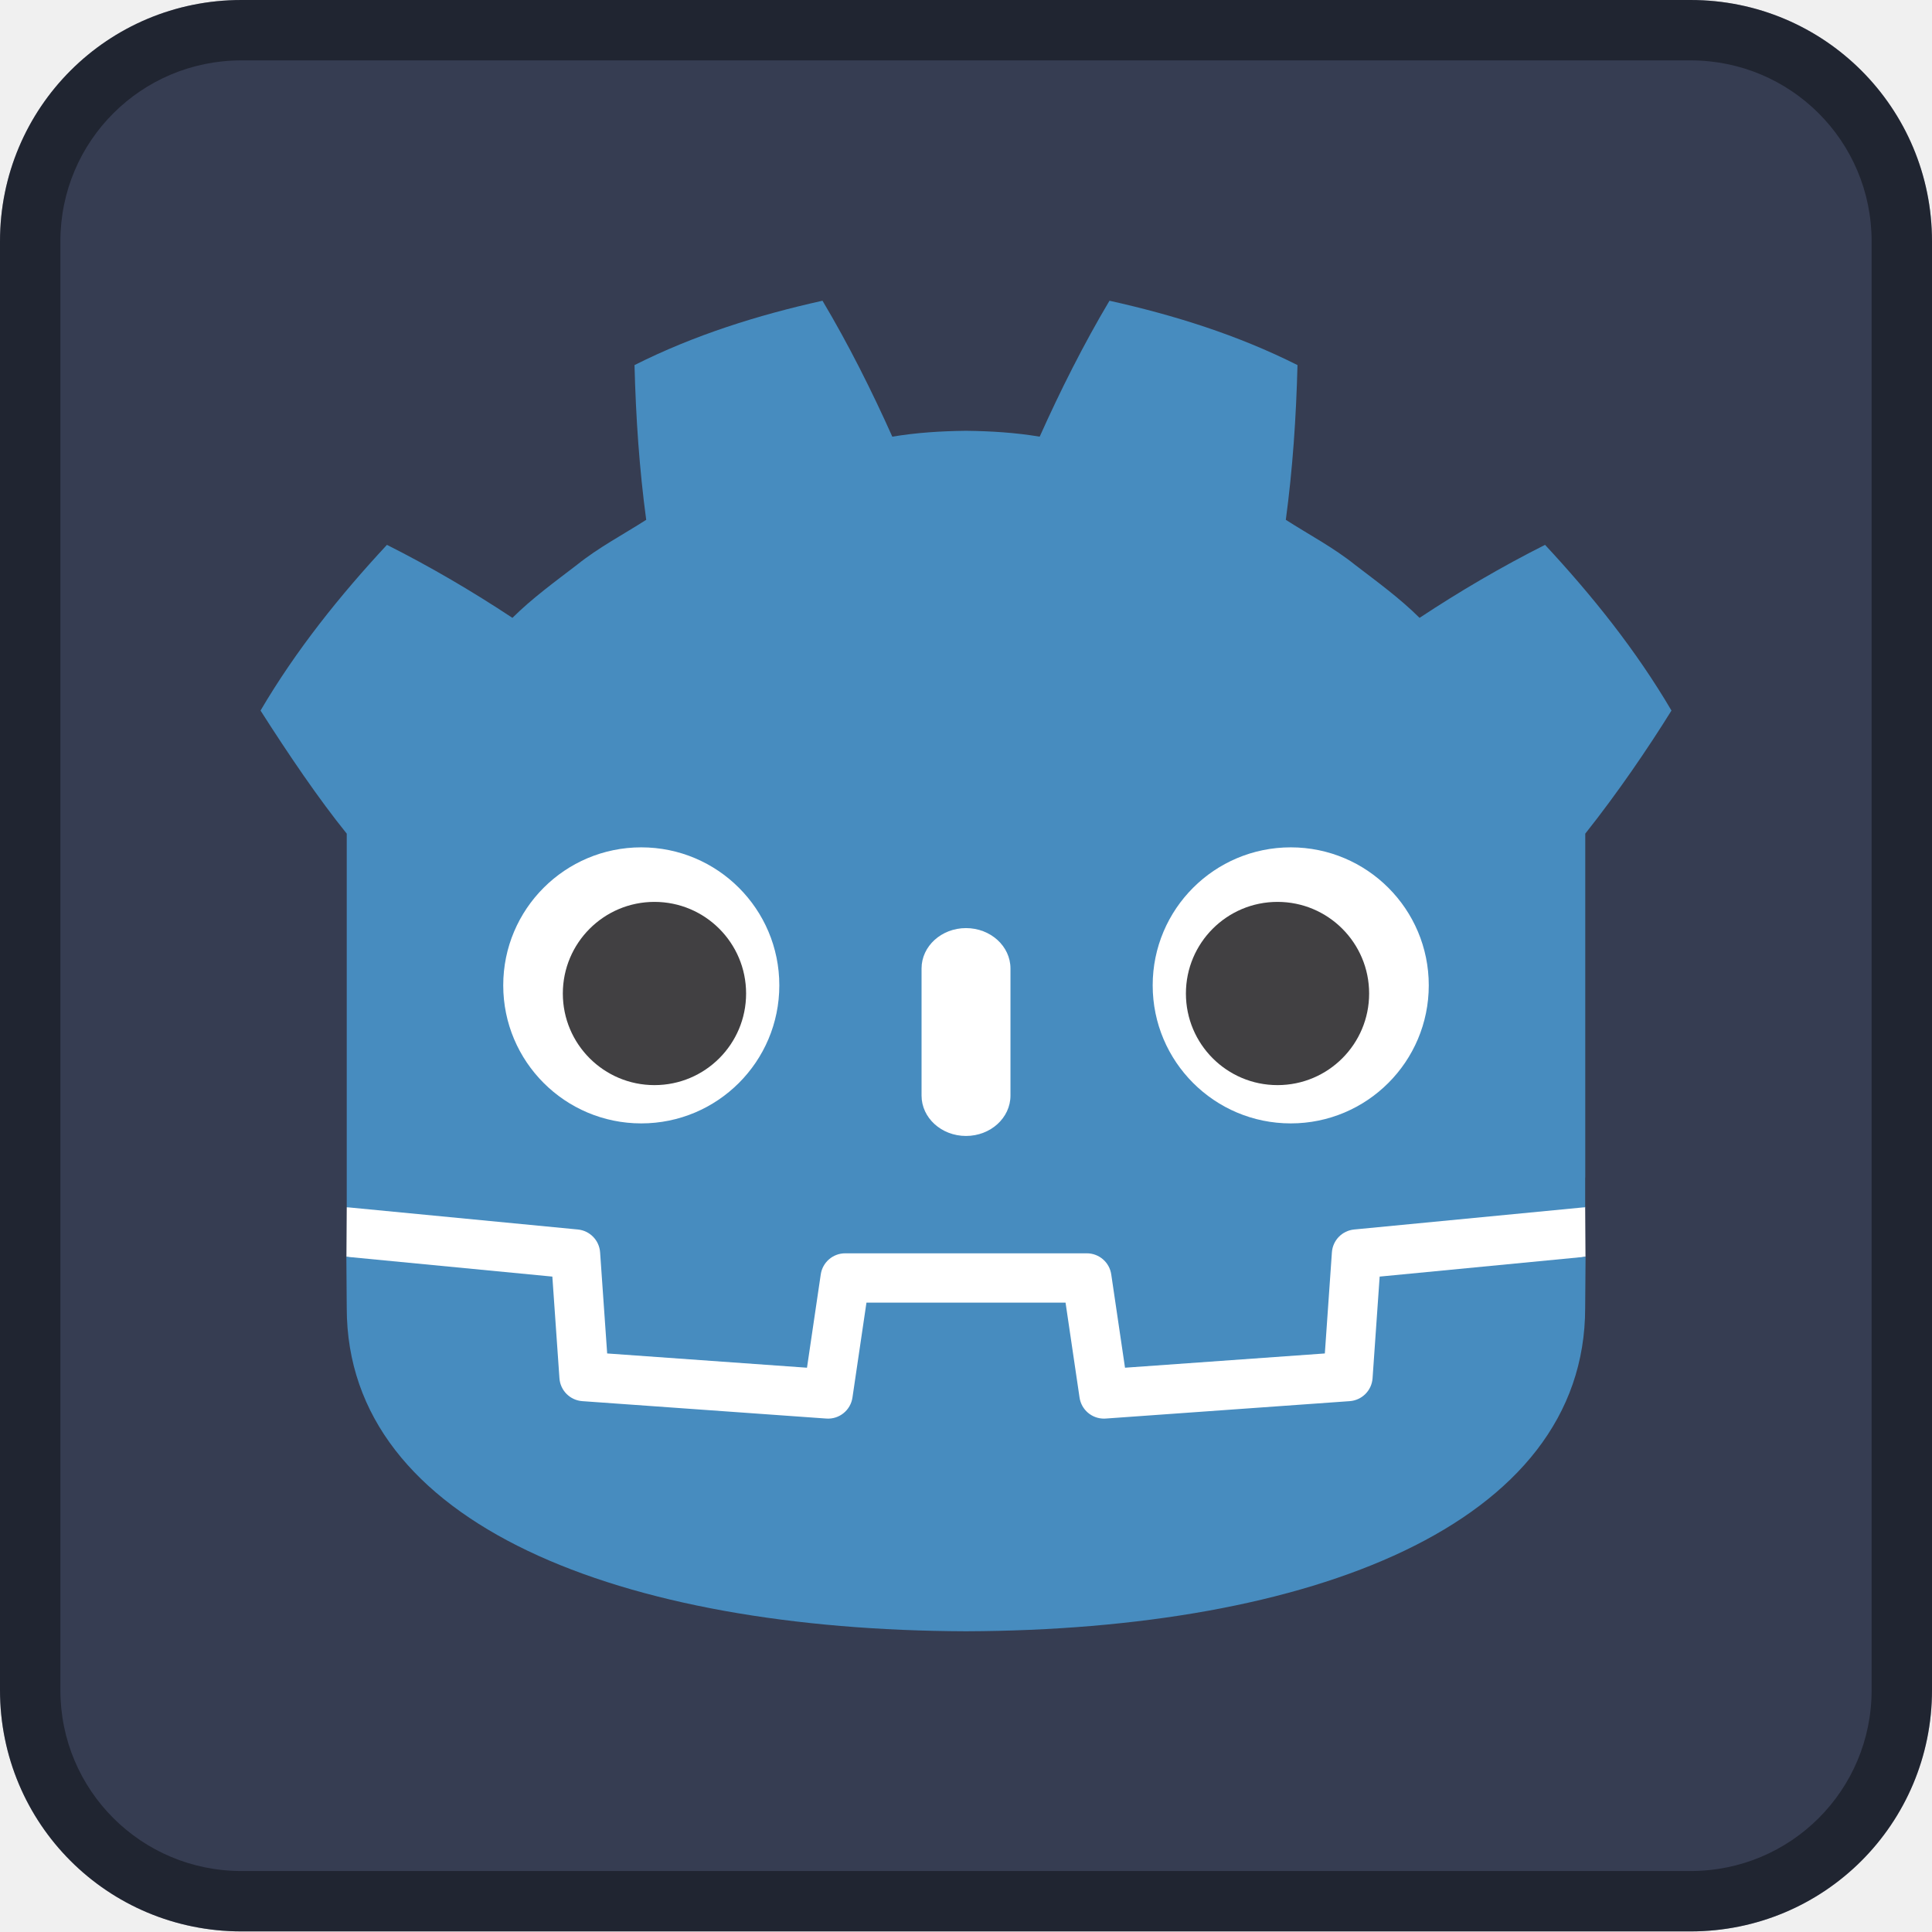
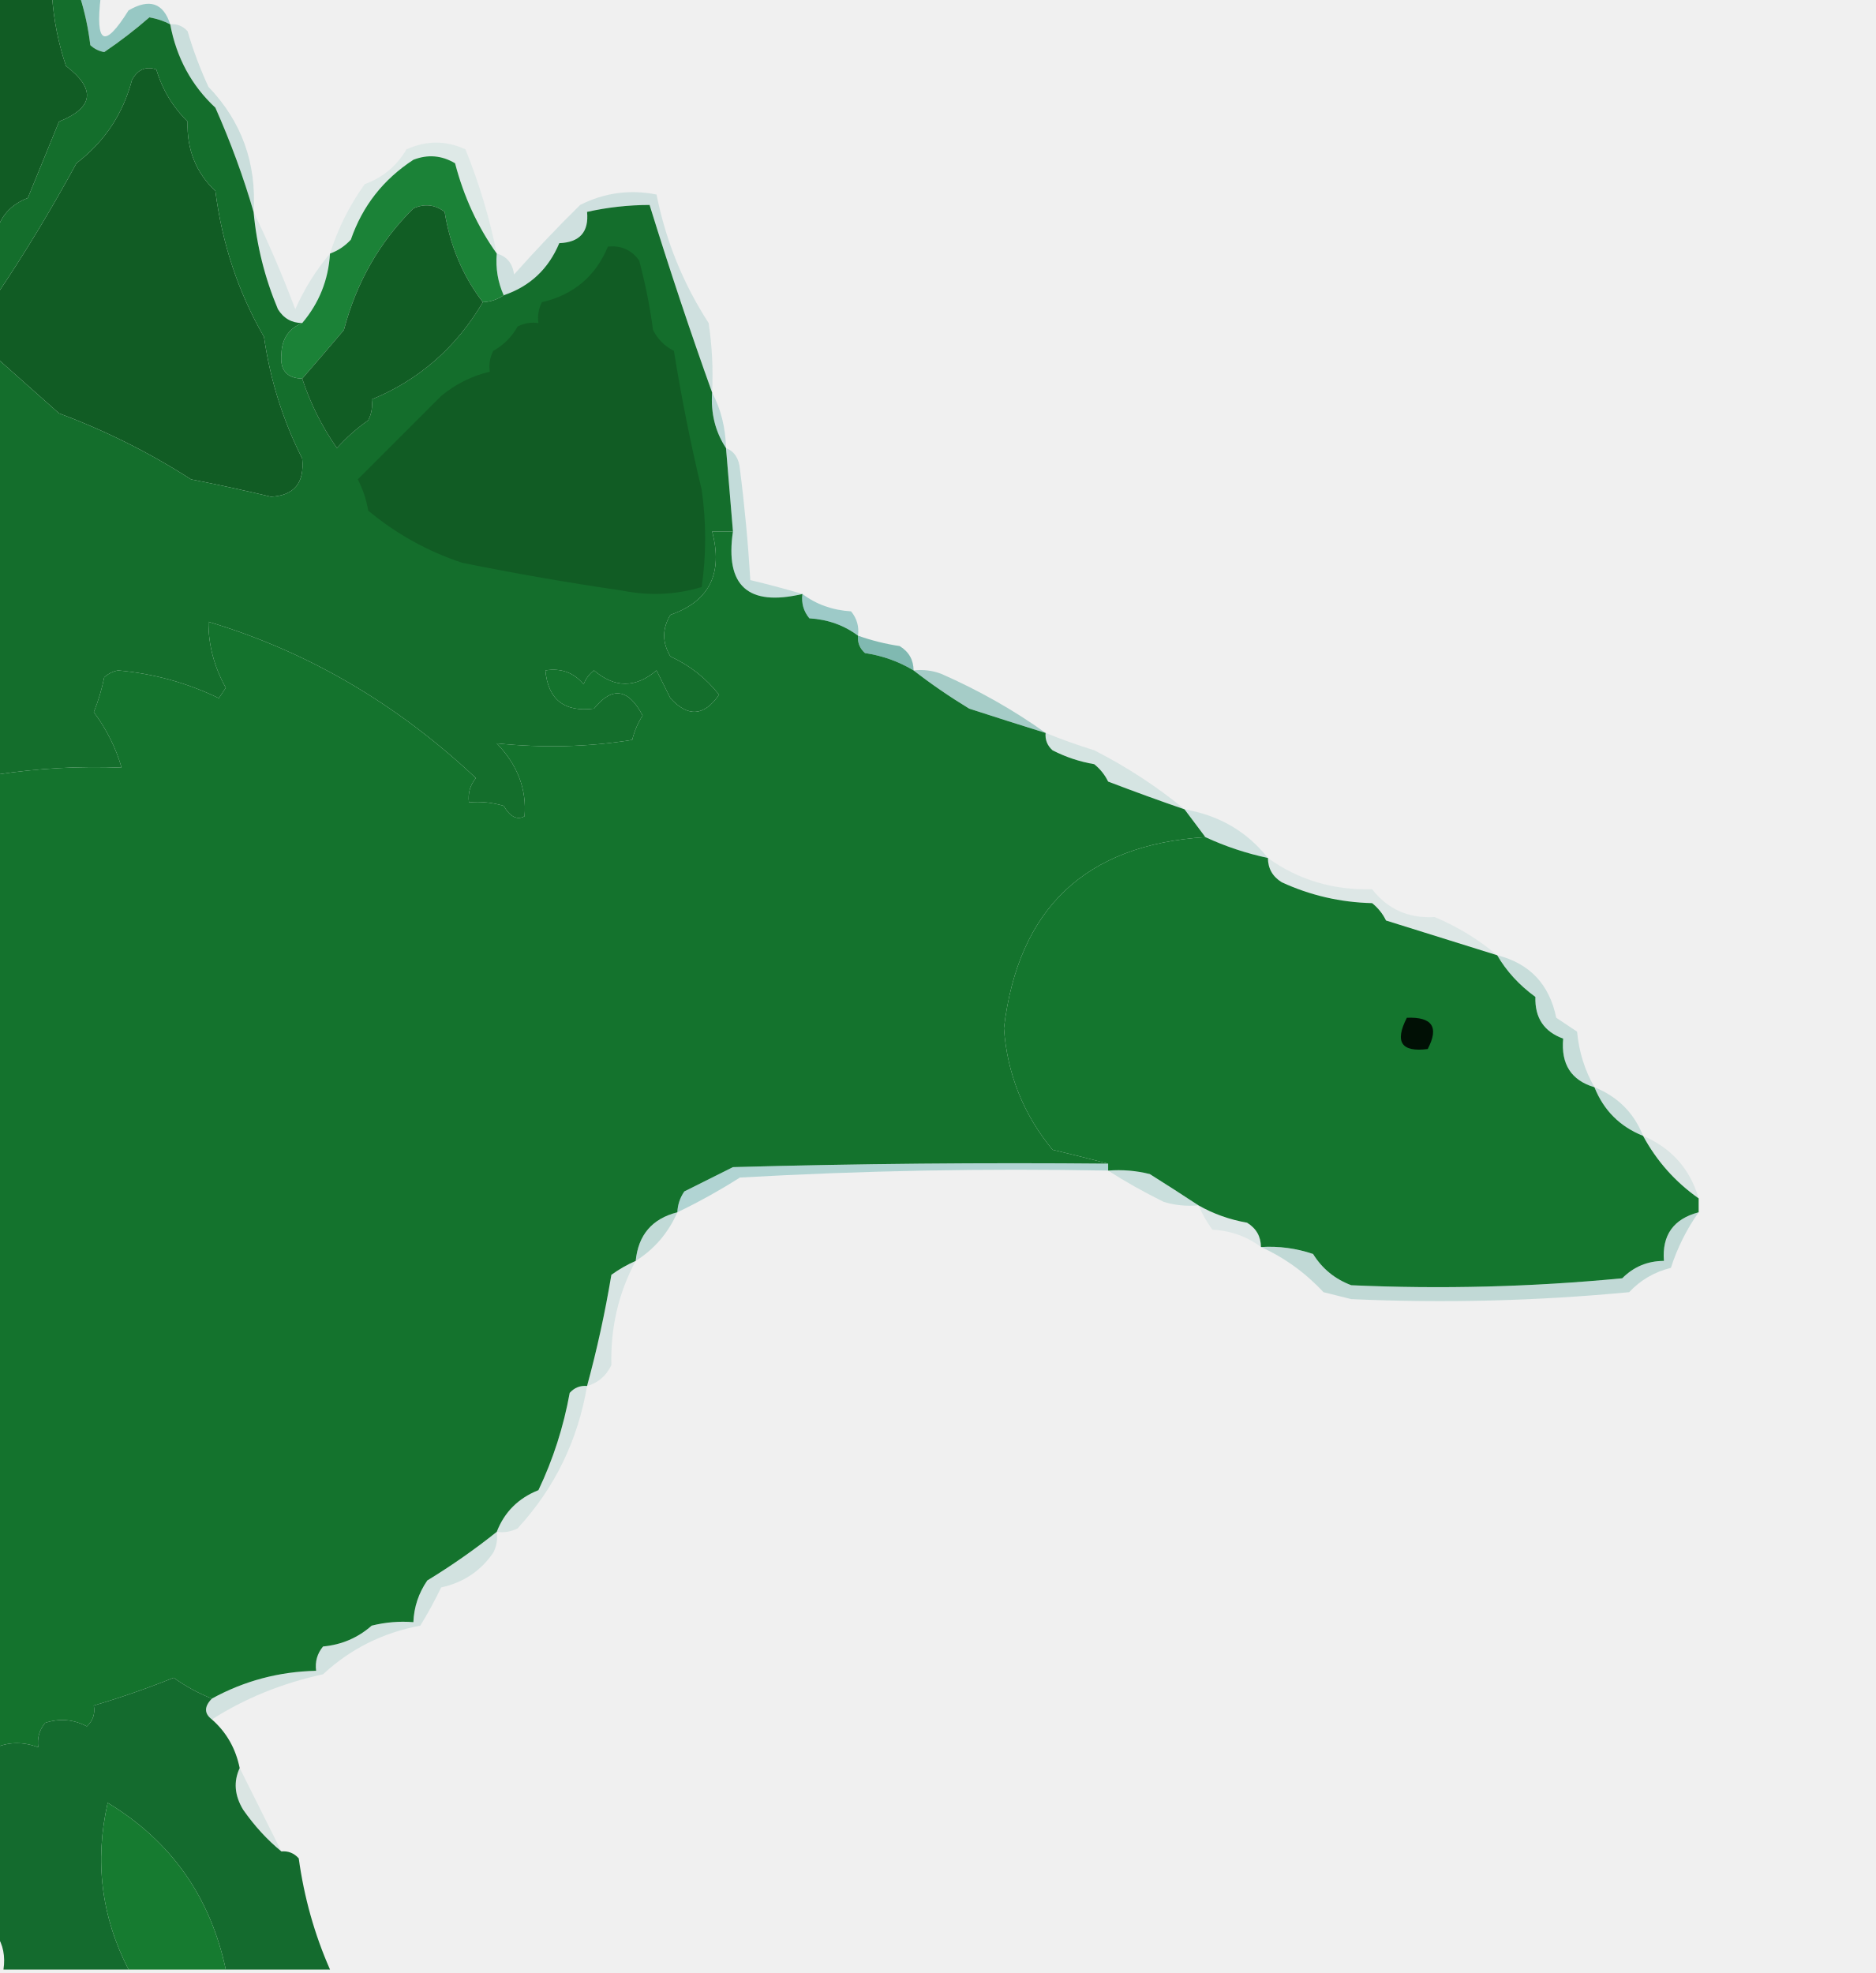
- <svg xmlns="http://www.w3.org/2000/svg" height="128" width="128">
-   <g transform="translate(32 32)">
-     <path d="m-16-32c-8.86 0-16 7.13-16 15.99v95.98c0 8.86 7.13 15.99 16 15.99h96c8.86 0 16-7.13 16-15.99v-95.98c0-8.85-7.14-15.99-16-15.99z" fill="#363d52" />
-     <path d="m-16-32c-8.86 0-16 7.13-16 15.99v95.98c0 8.86 7.13 15.99 16 15.99h96c8.86 0 16-7.13 16-15.99v-95.98c0-8.85-7.14-15.99-16-15.99zm0 4h96c6.64 0 12 5.35 12 11.99v95.98c0 6.64-5.35 11.99-12 11.99h-96c-6.64 0-12-5.35-12-11.99v-95.98c0-6.64 5.36-11.99 12-11.99z" fill-opacity=".4" />
+ <svg xmlns="http://www.w3.org/2000/svg" version="1.1" width="270px" height="284px" style="shape-rendering:geometricPrecision; text-rendering:geometricPrecision; image-rendering:optimizeQuality; fill-rule:evenodd; clip-rule:evenodd">
+   <g>
+     <path style="opacity:1" fill="#115c24" d="M -0.5,-0.5 C 2.167,-0.5 4.833,-0.5 7.5,-0.5C 7.736,2.914 8.402,6.247 9.5,9.5C 13.831,12.823 13.497,15.49 8.5,17.5C 7,21.167 5.5,24.833 4,28.5C 1.554,29.445 0.054,31.111 -0.5,33.5C -0.5,22.167 -0.5,10.833 -0.5,-0.5 Z" />
  </g>
-   <g stroke-width="9.927" transform="matrix(.1007308 0 0 .1007308 12.42592 2.256365)">
-     <path d="m0 0s-.325 1.994-.515 1.976l-36.182-3.491c-2.879-.278-5.115-2.574-5.317-5.459l-.994-14.247-27.992-1.997-1.904 12.912c-.424 2.872-2.932 5.037-5.835 5.037h-38.188c-2.902 0-5.41-2.165-5.834-5.037l-1.905-12.912-27.992 1.997-.994 14.247c-.202 2.886-2.438 5.182-5.317 5.46l-36.2 3.49c-.187.018-.324-1.978-.511-1.978l-.049-7.83 30.658-4.944 1.004-14.374c.203-2.91 2.551-5.263 5.463-5.472l38.551-2.75c.146-.01.29-.016.434-.016 2.897 0 5.401 2.166 5.825 5.038l1.959 13.286h28.005l1.959-13.286c.423-2.871 2.93-5.037 5.831-5.037.142 0 .284.005.423.015l38.556 2.75c2.911.209 5.26 2.562 5.463 5.472l1.003 14.374 30.645 4.966z" fill="#fff" transform="matrix(4.162611 0 0 -4.162611 919.2406 771.6719)" />
-     <path d="m0 0v-47.514-6.035-5.492c.108-.001.216-.005.323-.015l36.196-3.49c1.896-.183 3.382-1.709 3.514-3.609l1.116-15.978 31.574-2.253 2.175 14.747c.282 1.912 1.922 3.329 3.856 3.329h38.188c1.933 0 3.573-1.417 3.855-3.329l2.175-14.747 31.575 2.253 1.115 15.978c.133 1.9 1.618 3.425 3.514 3.609l36.182 3.49c.107.01.214.014.322.015v4.711l.015.005v54.325c5.097 6.416 9.923 13.494 13.621 19.449-5.651 9.62-12.575 18.217-19.976 26.182-6.864-3.455-13.531-7.369-19.828-11.534-3.151 3.132-6.7 5.694-10.186 8.372-3.425 2.751-7.285 4.768-10.946 7.118 1.09 8.117 1.629 16.108 1.846 24.448-9.446 4.754-19.519 7.906-29.708 10.17-4.068-6.837-7.788-14.241-11.028-21.479-3.842.642-7.702.88-11.567.926v.006c-.027 0-.052-.006-.075-.006-.024 0-.049.006-.073.006v-.006c-3.872-.046-7.729-.284-11.572-.926-3.238 7.238-6.956 14.642-11.03 21.479-10.184-2.264-20.258-5.416-29.703-10.17.216-8.34.755-16.331 1.848-24.448-3.668-2.35-7.523-4.367-10.949-7.118-3.481-2.678-7.036-5.24-10.188-8.372-6.297 4.165-12.962 8.079-19.828 11.534-7.401-7.965-14.321-16.562-19.974-26.182 4.443-6.974 9.208-13.983 13.621-19.449z" fill="#478cbf" transform="matrix(4.162611 0 0 -4.162611 104.6989 525.907)" />
-     <path d="m0 0-1.121-16.063c-.135-1.936-1.675-3.477-3.611-3.616l-38.555-2.751c-.094-.007-.188-.01-.281-.01-1.916 0-3.569 1.406-3.852 3.33l-2.211 14.994h-31.459l-2.211-14.994c-.297-2.018-2.101-3.469-4.133-3.32l-38.555 2.751c-1.936.139-3.476 1.68-3.611 3.616l-1.121 16.063-32.547 3.138c.015-3.498.06-7.33.06-8.093 0-34.374 43.605-50.896 97.781-51.086h.066.067c54.176.19 97.766 16.712 97.766 51.086 0 .777.047 4.593.063 8.093z" fill="#478cbf" transform="matrix(4.162611 0 0 -4.162611 784.0714 817.2428)" />
-     <path d="m0 0c0-12.052-9.765-21.815-21.813-21.815-12.042 0-21.81 9.763-21.81 21.815 0 12.044 9.768 21.802 21.81 21.802 12.048 0 21.813-9.758 21.813-21.802" fill="#fff" transform="matrix(4.162611 0 0 -4.162611 389.2148 625.671)" />
-     <path d="m0 0c0-7.994-6.479-14.473-14.479-14.473-7.996 0-14.479 6.479-14.479 14.473s6.483 14.479 14.479 14.479c8 0 14.479-6.485 14.479-14.479" fill="#414042" transform="matrix(4.162611 0 0 -4.162611 367.3669 631.0568)" />
-     <path d="m0 0c-3.878 0-7.021 2.858-7.021 6.381v20.081c0 3.52 3.143 6.381 7.021 6.381s7.028-2.861 7.028-6.381v-20.081c0-3.523-3.15-6.381-7.028-6.381" fill="#fff" transform="matrix(4.162611 0 0 -4.162611 511.9934 724.7395)" />
-     <path d="m0 0c0-12.052 9.765-21.815 21.815-21.815 12.041 0 21.808 9.763 21.808 21.815 0 12.044-9.767 21.802-21.808 21.802-12.05 0-21.815-9.758-21.815-21.802" fill="#fff" transform="matrix(4.162611 0 0 -4.162611 634.7871 625.671)" />
-     <path d="m0 0c0-7.994 6.477-14.473 14.471-14.473 8.002 0 14.479 6.479 14.479 14.473s-6.477 14.479-14.479 14.479c-7.994 0-14.471-6.485-14.471-14.479" fill="#414042" transform="matrix(4.162611 0 0 -4.162611 656.6406 631.0568)" />
+   <g>
+     <path style="opacity:0.394" fill="#0e897f" d="M 11.5,-0.5 C 12.5,-0.5 13.5,-0.5 14.5,-0.5C 13.692,6.4 15.026,7.067 18.5,1.5C 21.505,-0.259 23.505,0.408 24.5,3.5C 23.584,3.018 22.584,2.685 21.5,2.5C 19.47,4.274 17.303,5.941 15,7.5C 14.228,7.355 13.561,7.022 13,6.5C 12.71,4.08 12.21,1.746 11.5,-0.5 Z" />
+   </g>
+   <g>
+     <path style="opacity:1" fill="#115c24" d="M -0.5,51.5 C -0.5,48.5 -0.5,45.5 -0.5,42.5C 3.602,36.407 7.435,30.074 11,23.5C 15.034,20.416 17.701,16.416 19,11.5C 19.837,9.993 21.004,9.493 22.5,10C 23.358,12.882 24.858,15.382 27,17.5C 26.873,21.515 28.207,24.849 31,27.5C 31.969,35.081 34.303,42.081 38,48.5C 38.893,54.689 40.726,60.523 43.5,66C 43.85,69.496 42.35,71.33 39,71.5C 35.184,70.588 31.351,69.754 27.5,69C 21.485,65.141 15.152,61.974 8.5,59.5C 5.506,56.84 2.506,54.173 -0.5,51.5 Z" />
+   </g>
+   <g>
+     <path style="opacity:0.175" fill="#0f8378" d="M 24.5,3.5 C 25.496,3.414 26.329,3.748 27,4.5C 27.803,7.244 28.803,9.911 30,12.5C 34.779,17.483 36.946,23.483 36.5,30.5C 35.052,25.511 33.219,20.511 31,15.5C 27.564,12.301 25.397,8.301 24.5,3.5 Z" />
+   </g>
+   <g>
+     <path style="opacity:0.08" fill="#129384" d="M 71.5,36.5 C 68.757,32.649 66.757,28.316 65.5,23.5C 63.579,22.359 61.579,22.192 59.5,23C 55.167,25.828 52.167,29.662 50.5,34.5C 49.643,35.425 48.643,36.092 47.5,36.5C 48.633,32.901 50.3,29.568 52.5,26.5C 55.109,25.557 57.109,23.89 58.5,21.5C 61.366,20.205 64.199,20.205 67,21.5C 68.967,26.37 70.467,31.37 71.5,36.5 Z" />
+   </g>
+   <g>
+     <path style="opacity:0.986" fill="#188135" d="M 71.5,36.5 C 71.325,38.621 71.659,40.621 72.5,42.5C 71.609,43.11 70.609,43.443 69.5,43.5C 66.626,39.741 64.792,35.407 64,30.5C 62.612,29.446 61.112,29.28 59.5,30C 54.637,34.818 51.304,40.652 49.5,47.5C 47.499,49.869 45.499,52.202 43.5,54.5C 41.278,54.441 40.278,53.275 40.5,51C 40.557,48.791 41.557,47.291 43.5,46.5C 45.935,43.626 47.269,40.293 47.5,36.5C 48.643,36.092 49.643,35.425 50.5,34.5C 52.167,29.662 55.167,25.828 59.5,23C 61.579,22.192 63.579,22.359 65.5,23.5C 66.757,28.316 68.757,32.649 71.5,36.5 Z" />
+   </g>
+   <g>
+     <path style="opacity:0.999" fill="#146e2c" d="M 7.5,-0.5 C 8.833,-0.5 10.167,-0.5 11.5,-0.5C 12.21,1.746 12.71,4.08 13,6.5C 13.561,7.022 14.228,7.355 15,7.5C 17.303,5.941 19.47,4.274 21.5,2.5C 22.584,2.685 23.584,3.018 24.5,3.5C 25.397,8.301 27.564,12.301 31,15.5C 33.219,20.511 35.052,25.511 36.5,30.5C 36.945,35.337 38.112,40.004 40,44.5C 40.816,45.823 41.983,46.489 43.5,46.5C 41.557,47.291 40.557,48.791 40.5,51C 40.278,53.275 41.278,54.441 43.5,54.5C 44.681,58.094 46.348,61.427 48.5,64.5C 49.826,63.01 51.326,61.676 53,60.5C 53.483,59.552 53.65,58.552 53.5,57.5C 60.325,54.683 65.659,50.017 69.5,43.5C 70.609,43.443 71.609,43.11 72.5,42.5C 76.28,41.221 78.946,38.721 80.5,35C 83.447,34.888 84.78,33.388 84.5,30.5C 87.455,29.841 90.455,29.508 93.5,29.5C 96.38,38.806 99.38,47.806 102.5,56.5C 102.294,59.495 102.96,62.162 104.5,64.5C 104.833,68.5 105.167,72.5 105.5,76.5C 104.5,76.5 103.5,76.5 102.5,76.5C 104.105,82.552 102.105,86.552 96.5,88.5C 95.294,90.484 95.294,92.484 96.5,94.5C 99.257,95.753 101.591,97.587 103.5,100C 101.362,103.104 99.029,103.27 96.5,100.5C 95.833,99.167 95.167,97.833 94.5,96.5C 91.494,99.057 88.494,99.057 85.5,96.5C 84.808,97.025 84.308,97.692 84,98.5C 82.599,96.808 80.766,96.141 78.5,96.5C 78.891,100.705 81.225,102.538 85.5,102C 88.114,98.768 90.448,99.101 92.5,103C 91.809,104.067 91.309,105.234 91,106.5C 84.716,107.524 78.216,107.69 71.5,107C 74.494,110.107 75.828,113.607 75.5,117.5C 74.426,118.08 73.426,117.58 72.5,116C 70.866,115.506 69.199,115.34 67.5,115.5C 67.33,114.178 67.663,113.011 68.5,112C 57.104,101.281 44.27,93.781 30,89.5C 29.989,92.815 30.822,95.981 32.5,99C 32.167,99.5 31.833,100 31.5,100.5C 26.963,98.297 22.13,96.964 17,96.5C 16.228,96.645 15.561,96.978 15,97.5C 14.654,99.218 14.154,100.885 13.5,102.5C 15.344,104.982 16.677,107.649 17.5,110.5C 11.441,110.254 5.441,110.587 -0.5,111.5C -0.5,91.5 -0.5,71.5 -0.5,51.5C 2.506,54.173 5.506,56.84 8.5,59.5C 15.152,61.974 21.485,65.141 27.5,69C 31.351,69.754 35.184,70.588 39,71.5C 42.35,71.33 43.85,69.496 43.5,66C 40.726,60.523 38.893,54.689 38,48.5C 34.303,42.081 31.969,35.081 31,27.5C 28.207,24.849 26.873,21.515 27,17.5C 24.858,15.382 23.358,12.882 22.5,10C 21.004,9.493 19.837,9.993 19,11.5C 17.701,16.416 15.034,20.416 11,23.5C 7.435,30.074 3.602,36.407 -0.5,42.5C -0.5,39.5 -0.5,36.5 -0.5,33.5C 0.054,31.111 1.554,29.445 4,28.5C 5.5,24.833 7,21.167 8.5,17.5C 13.497,15.49 13.831,12.823 9.5,9.5C 8.402,6.247 7.736,2.914 7.5,-0.5 Z" />
+   </g>
+   <g>
+     <path style="opacity:1" fill="#115d24" d="M 69.5,43.5 C 65.659,50.017 60.325,54.683 53.5,57.5C 53.65,58.552 53.483,59.552 53,60.5C 51.326,61.676 49.826,63.01 48.5,64.5C 46.348,61.427 44.681,58.094 43.5,54.5C 45.499,52.202 47.499,49.869 49.5,47.5C 51.304,40.652 54.637,34.818 59.5,30C 61.112,29.28 62.612,29.446 64,30.5C 64.792,35.407 66.626,39.741 69.5,43.5 Z" />
+   </g>
+   <g>
+     <path style="opacity:1" fill="#115c24" d="M 87.5,35.5 C 89.39,35.297 90.89,35.963 92,37.5C 92.882,40.789 93.548,44.123 94,47.5C 94.667,48.833 95.667,49.833 97,50.5C 98.079,57.226 99.412,63.893 101,70.5C 101.667,75.167 101.667,79.833 101,84.5C 97.256,85.626 93.423,85.793 89.5,85C 81.79,83.884 74.123,82.551 66.5,81C 61.517,79.346 57.017,76.846 53,73.5C 52.727,71.899 52.227,70.399 51.5,69C 55.5,65 59.5,61 63.5,57C 65.591,55.274 67.924,54.107 70.5,53.5C 70.35,52.448 70.517,51.448 71,50.5C 72.5,49.667 73.667,48.5 74.5,47C 75.448,46.517 76.448,46.35 77.5,46.5C 77.35,45.448 77.517,44.448 78,43.5C 82.558,42.439 85.725,39.772 87.5,35.5 Z" />
+   </g>
+   <g>
+     <path style="opacity:0.145" fill="#0f8479" d="M 102.5,56.5 C 99.38,47.806 96.38,38.806 93.5,29.5C 90.455,29.508 87.455,29.841 84.5,30.5C 84.78,33.388 83.447,34.888 80.5,35C 78.946,38.721 76.28,41.221 72.5,42.5C 71.659,40.621 71.325,38.621 71.5,36.5C 72.931,36.881 73.764,37.881 74,39.5C 77.069,36.054 80.235,32.721 83.5,29.5C 86.996,27.739 90.663,27.239 94.5,28C 95.829,34.657 98.329,40.824 102,46.5C 102.498,49.817 102.665,53.15 102.5,56.5 Z" />
+   </g>
+   <g>
+     <path style="opacity:0.096" fill="#0d8a82" d="M 36.5,30.5 C 38.67,34.984 40.67,39.651 42.5,44.5C 43.832,41.527 45.499,38.86 47.5,36.5C 47.269,40.293 45.935,43.626 43.5,46.5C 41.983,46.489 40.816,45.823 40,44.5C 38.112,40.004 36.945,35.337 36.5,30.5 Z" />
+   </g>
+   <g>
+     <path style="opacity:0.222" fill="#0b8783" d="M 102.5,56.5 C 103.768,58.905 104.435,61.572 104.5,64.5C 102.96,62.162 102.294,59.495 102.5,56.5 Z" />
+   </g>
+   <g>
+     <path style="opacity:0.999" fill="#14732d" d="M 105.5,76.5 C 104.34,84.336 107.673,87.336 115.5,85.5C 115.33,86.822 115.663,87.989 116.5,89C 119.177,89.168 121.51,90.001 123.5,91.5C 123.414,92.496 123.748,93.329 124.5,94C 127.03,94.379 129.363,95.213 131.5,96.5C 133.956,98.412 136.622,100.245 139.5,102C 143.233,103.213 146.9,104.38 150.5,105.5C 150.414,106.496 150.748,107.329 151.5,108C 153.392,108.973 155.392,109.64 157.5,110C 158.357,110.689 159.023,111.522 159.5,112.5C 163.21,113.919 166.877,115.253 170.5,116.5C 171.5,117.833 172.5,119.167 173.5,120.5C 156.233,121.599 146.567,130.766 144.5,148C 144.97,154.575 147.303,160.408 151.5,165.5C 154.306,166.168 156.972,166.834 159.5,167.5C 141.497,167.333 123.497,167.5 105.5,168C 103.158,169.171 100.824,170.338 98.5,171.5C 97.873,172.417 97.539,173.417 97.5,174.5C 93.871,175.417 91.871,177.75 91.5,181.5C 90.279,182.028 89.113,182.695 88,183.5C 87.086,188.971 85.919,194.305 84.5,199.5C 83.504,199.414 82.671,199.748 82,200.5C 81.107,205.419 79.607,210.086 77.5,214.5C 74.602,215.653 72.602,217.653 71.5,220.5C 68.376,223 65.043,225.334 61.5,227.5C 60.253,229.323 59.586,231.323 59.5,233.5C 57.473,233.338 55.473,233.505 53.5,234C 51.51,235.751 49.177,236.751 46.5,237C 45.663,238.011 45.33,239.178 45.5,240.5C 40.158,240.615 35.158,241.948 30.5,244.5C 28.564,243.741 26.731,242.741 25,241.5C 21.208,243.022 17.375,244.355 13.5,245.5C 13.719,246.675 13.386,247.675 12.5,248.5C 10.568,247.48 8.568,247.313 6.5,248C 5.663,249.011 5.33,250.178 5.5,251.5C 3.388,250.725 1.388,250.725 -0.5,251.5C -0.5,204.833 -0.5,158.167 -0.5,111.5C 5.441,110.587 11.441,110.254 17.5,110.5C 16.677,107.649 15.344,104.982 13.5,102.5C 14.154,100.885 14.654,99.218 15,97.5C 15.561,96.978 16.228,96.645 17,96.5C 22.13,96.964 26.963,98.297 31.5,100.5C 31.833,100 32.167,99.5 32.5,99C 30.822,95.981 29.989,92.815 30,89.5C 44.27,93.781 57.104,101.281 68.5,112C 67.663,113.011 67.33,114.178 67.5,115.5C 69.199,115.34 70.866,115.506 72.5,116C 73.426,117.58 74.426,118.08 75.5,117.5C 75.828,113.607 74.494,110.107 71.5,107C 78.216,107.69 84.716,107.524 91,106.5C 91.309,105.234 91.809,104.067 92.5,103C 90.448,99.101 88.114,98.768 85.5,102C 81.225,102.538 78.891,100.705 78.5,96.5C 80.766,96.141 82.599,96.808 84,98.5C 84.308,97.692 84.808,97.025 85.5,96.5C 88.494,99.057 91.494,99.057 94.5,96.5C 95.167,97.833 95.833,99.167 96.5,100.5C 99.029,103.27 101.362,103.104 103.5,100C 101.591,97.587 99.257,95.753 96.5,94.5C 95.294,92.484 95.294,90.484 96.5,88.5C 102.105,86.552 104.105,82.552 102.5,76.5C 103.5,76.5 104.5,76.5 105.5,76.5 Z" />
+   </g>
+   <g>
+     <path style="opacity:0.198" fill="#0c8881" d="M 104.5,64.5 C 105.693,64.97 106.36,65.97 106.5,67.5C 107.178,72.814 107.678,78.147 108,83.5C 110.607,84.123 113.107,84.79 115.5,85.5C 107.673,87.336 104.34,84.336 105.5,76.5C 105.167,72.5 104.833,68.5 104.5,64.5 Z" />
+   </g>
+   <g>
+     <path style="opacity:0.361" fill="#0c8982" d="M 115.5,85.5 C 117.49,86.999 119.823,87.832 122.5,88C 123.337,89.011 123.67,90.178 123.5,91.5C 121.51,90.001 119.177,89.168 116.5,89C 115.663,87.989 115.33,86.822 115.5,85.5 Z" />
+   </g>
+   <g>
+     <path style="opacity:0.507" fill="#118372" d="M 123.5,91.5 C 125.414,92.185 127.414,92.685 129.5,93C 130.823,93.816 131.489,94.983 131.5,96.5C 129.363,95.213 127.03,94.379 124.5,94C 123.748,93.329 123.414,92.496 123.5,91.5 Z" />
+   </g>
+   <g>
+     <path style="opacity:0.336" fill="#128678" d="M 131.5,96.5 C 132.873,96.343 134.207,96.51 135.5,97C 140.925,99.389 145.925,102.222 150.5,105.5C 146.9,104.38 143.233,103.213 139.5,102C 136.622,100.245 133.956,98.412 131.5,96.5 Z" />
+   </g>
+   <g>
+     <path style="opacity:0.122" fill="#10887b" d="M 150.5,105.5 C 152.767,106.423 155.1,107.256 157.5,108C 162.216,110.401 166.549,113.234 170.5,116.5C 166.877,115.253 163.21,113.919 159.5,112.5C 159.023,111.522 158.357,110.689 157.5,110C 155.392,109.64 153.392,108.973 151.5,108C 150.748,107.329 150.414,106.496 150.5,105.5 Z" />
+   </g>
+   <g>
+     <path style="opacity:1" fill="#14762e" d="M 173.5,120.5 C 176.356,121.828 179.356,122.828 182.5,123.5C 182.511,125.017 183.177,126.184 184.5,127C 188.611,128.891 192.944,129.891 197.5,130C 198.357,130.689 199.023,131.522 199.5,132.5C 204.845,134.175 210.178,135.841 215.5,137.5C 216.835,139.797 218.668,141.797 221,143.5C 220.906,146.501 222.239,148.501 225,149.5C 224.663,153.183 226.163,155.516 229.5,156.5C 230.833,159.833 233.167,162.167 236.5,163.5C 238.459,167.126 241.126,170.126 244.5,172.5C 244.5,173.167 244.5,173.833 244.5,174.5C 240.88,175.452 239.213,177.785 239.5,181.5C 237.158,181.504 235.158,182.337 233.5,184C 220.518,185.249 207.518,185.583 194.5,185C 192.147,184.117 190.313,182.617 189,180.5C 186.566,179.678 184.066,179.344 181.5,179.5C 181.489,177.983 180.823,176.816 179.5,176C 176.969,175.552 174.636,174.719 172.5,173.5C 170.291,172.044 167.957,170.544 165.5,169C 163.527,168.505 161.527,168.338 159.5,168.5C 159.5,168.167 159.5,167.833 159.5,167.5C 156.972,166.834 154.306,166.168 151.5,165.5C 147.303,160.408 144.97,154.575 144.5,148C 146.567,130.766 156.233,121.599 173.5,120.5 Z" />
+   </g>
+   <g>
+     <path style="opacity:0.137" fill="#0e8c82" d="M 170.5,116.5 C 175.491,117.363 179.491,119.696 182.5,123.5C 179.356,122.828 176.356,121.828 173.5,120.5C 172.5,119.167 171.5,117.833 170.5,116.5 Z" />
+   </g>
+   <g>
+     <path style="opacity:0.084" fill="#108a7d" d="M 182.5,123.5 C 186.889,126.652 191.889,128.152 197.5,128C 199.752,130.887 202.752,132.22 206.5,132C 209.832,133.399 212.832,135.232 215.5,137.5C 210.178,135.841 204.845,134.175 199.5,132.5C 199.023,131.522 198.357,130.689 197.5,130C 192.944,129.891 188.611,128.891 184.5,127C 183.177,126.184 182.511,125.017 182.5,123.5 Z" />
+   </g>
+   <g>
+     <path style="opacity:1" fill="#011005" d="M 202.5,146.5 C 206.161,146.35 207.161,147.85 205.5,151C 201.707,151.487 200.707,149.987 202.5,146.5 Z" />
+   </g>
+   <g>
+     <path style="opacity:0.184" fill="#108679" d="M 215.5,137.5 C 220.182,138.683 223.015,141.683 224,146.5C 225,147.167 226,147.833 227,148.5C 227.275,151.412 228.109,154.079 229.5,156.5C 226.163,155.516 224.663,153.183 225,149.5C 222.239,148.501 220.906,146.501 221,143.5C 218.668,141.797 216.835,139.797 215.5,137.5 Z" />
+   </g>
+   <g>
+     <path style="opacity:0.184" fill="#108679" d="M 229.5,156.5 C 232.855,157.855 235.189,160.189 236.5,163.5C 233.167,162.167 230.833,159.833 229.5,156.5 Z" />
+   </g>
+   <g>
+     <path style="opacity:0.102" fill="#138473" d="M 236.5,163.5 C 240.588,165.254 243.255,168.254 244.5,172.5C 241.126,170.126 238.459,167.126 236.5,163.5 Z" />
+   </g>
+   <g>
+     <path style="opacity:0.276" fill="#0c8b86" d="M 159.5,167.5 C 159.5,167.833 159.5,168.167 159.5,168.5C 141.821,168.167 124.154,168.5 106.5,169.5C 103.566,171.36 100.566,173.027 97.5,174.5C 97.539,173.417 97.873,172.417 98.5,171.5C 100.824,170.338 103.158,169.171 105.5,168C 123.497,167.5 141.497,167.333 159.5,167.5 Z" />
+   </g>
+   <g>
+     <path style="opacity:0.175" fill="#0f8c80" d="M 159.5,168.5 C 161.527,168.338 163.527,168.505 165.5,169C 167.957,170.544 170.291,172.044 172.5,173.5C 170.801,173.66 169.134,173.494 167.5,173C 164.61,171.572 161.944,170.072 159.5,168.5 Z" />
+   </g>
+   <g>
+     <path style="opacity:0.084" fill="#0e8b81" d="M 172.5,173.5 C 174.636,174.719 176.969,175.552 179.5,176C 180.823,176.816 181.489,177.983 181.5,179.5C 179.484,177.987 177.151,177.153 174.5,177C 173.695,175.887 173.028,174.721 172.5,173.5 Z" />
+   </g>
+   <g>
+     <path style="opacity:0.208" fill="#108679" d="M 97.5,174.5 C 96.19,177.473 94.19,179.807 91.5,181.5C 91.871,177.75 93.871,175.417 97.5,174.5 Z" />
+   </g>
+   <g>
+     <path style="opacity:0.114" fill="#0f877b" d="M 91.5,181.5 C 89.028,186.097 87.862,191.097 88,196.5C 87.241,198.063 86.074,199.063 84.5,199.5C 85.919,194.305 87.086,188.971 88,183.5C 89.113,182.695 90.279,182.028 91.5,181.5 Z" />
+   </g>
+   <g>
+     <path style="opacity:0.214" fill="#128577" d="M 244.5,174.5 C 242.787,176.907 241.453,179.574 240.5,182.5C 238.135,183.085 236.135,184.252 234.5,186C 221.185,187.266 207.852,187.599 194.5,187C 193.167,186.667 191.833,186.333 190.5,186C 187.87,183.185 184.87,181.019 181.5,179.5C 184.066,179.344 186.566,179.678 189,180.5C 190.313,182.617 192.147,184.117 194.5,185C 207.518,185.583 220.518,185.249 233.5,184C 235.158,182.337 237.158,181.504 239.5,181.5C 239.213,177.785 240.88,175.452 244.5,174.5 Z" />
+   </g>
+   <g>
+     <path style="opacity:0.118" fill="#108678" d="M 84.5,199.5 C 83.159,207.383 79.826,214.216 74.5,220C 73.552,220.483 72.552,220.649 71.5,220.5C 72.602,217.653 74.602,215.653 77.5,214.5C 79.607,210.086 81.107,205.419 82,200.5C 82.671,199.748 83.504,199.414 84.5,199.5 Z" />
+   </g>
+   <g>
+     <path style="opacity:0.134" fill="#0f877b" d="M 71.5,220.5 C 71.65,221.552 71.483,222.552 71,223.5C 69.183,226.144 66.683,227.81 63.5,228.5C 62.594,230.386 61.594,232.22 60.5,234C 55.099,235.013 50.432,237.346 46.5,241C 40.625,242.278 35.292,244.445 30.5,247.5C 29.375,246.652 29.375,245.652 30.5,244.5C 35.158,241.948 40.158,240.615 45.5,240.5C 45.33,239.178 45.663,238.011 46.5,237C 49.177,236.751 51.51,235.751 53.5,234C 55.473,233.505 57.473,233.338 59.5,233.5C 59.586,231.323 60.253,229.323 61.5,227.5C 65.043,225.334 68.376,223 71.5,220.5 Z" />
+   </g>
+   <g>
+     <path style="opacity:0.998" fill="#146b2e" d="M 30.5,244.5 C 29.375,245.652 29.375,246.652 30.5,247.5C 32.588,249.336 33.921,251.669 34.5,254.5C 33.592,256.452 33.759,258.452 35,260.5C 36.634,262.837 38.467,264.837 40.5,266.5C 41.496,266.414 42.329,266.748 43,267.5C 43.772,273.117 45.272,278.45 47.5,283.5C 42.5,283.5 37.5,283.5 32.5,283.5C 30.256,272.989 24.589,264.989 15.5,259.5C 13.591,267.911 14.591,275.911 18.5,283.5C 12.5,283.5 6.5,283.5 0.5,283.5C 0.784,281.585 0.451,279.919 -0.5,278.5C -0.5,269.5 -0.5,260.5 -0.5,251.5C 1.388,250.725 3.388,250.725 5.5,251.5C 5.33,250.178 5.663,249.011 6.5,248C 8.568,247.313 10.568,247.48 12.5,248.5C 13.386,247.675 13.719,246.675 13.5,245.5C 17.375,244.355 21.208,243.022 25,241.5C 26.731,242.741 28.564,243.741 30.5,244.5 Z" />
+   </g>
+   <g>
+     <path style="opacity:0.098" fill="#108275" d="M 34.5,254.5 C 36.481,258.461 38.481,262.461 40.5,266.5C 38.467,264.837 36.634,262.837 35,260.5C 33.759,258.452 33.592,256.452 34.5,254.5 Z" />
+   </g>
+   <g>
+     <path style="opacity:1" fill="#167b30" d="M 32.5,283.5 C 27.833,283.5 23.167,283.5 18.5,283.5C 14.591,275.911 13.591,267.911 15.5,259.5C 24.589,264.989 30.256,272.989 32.5,283.5 Z" />
  </g>
</svg>
